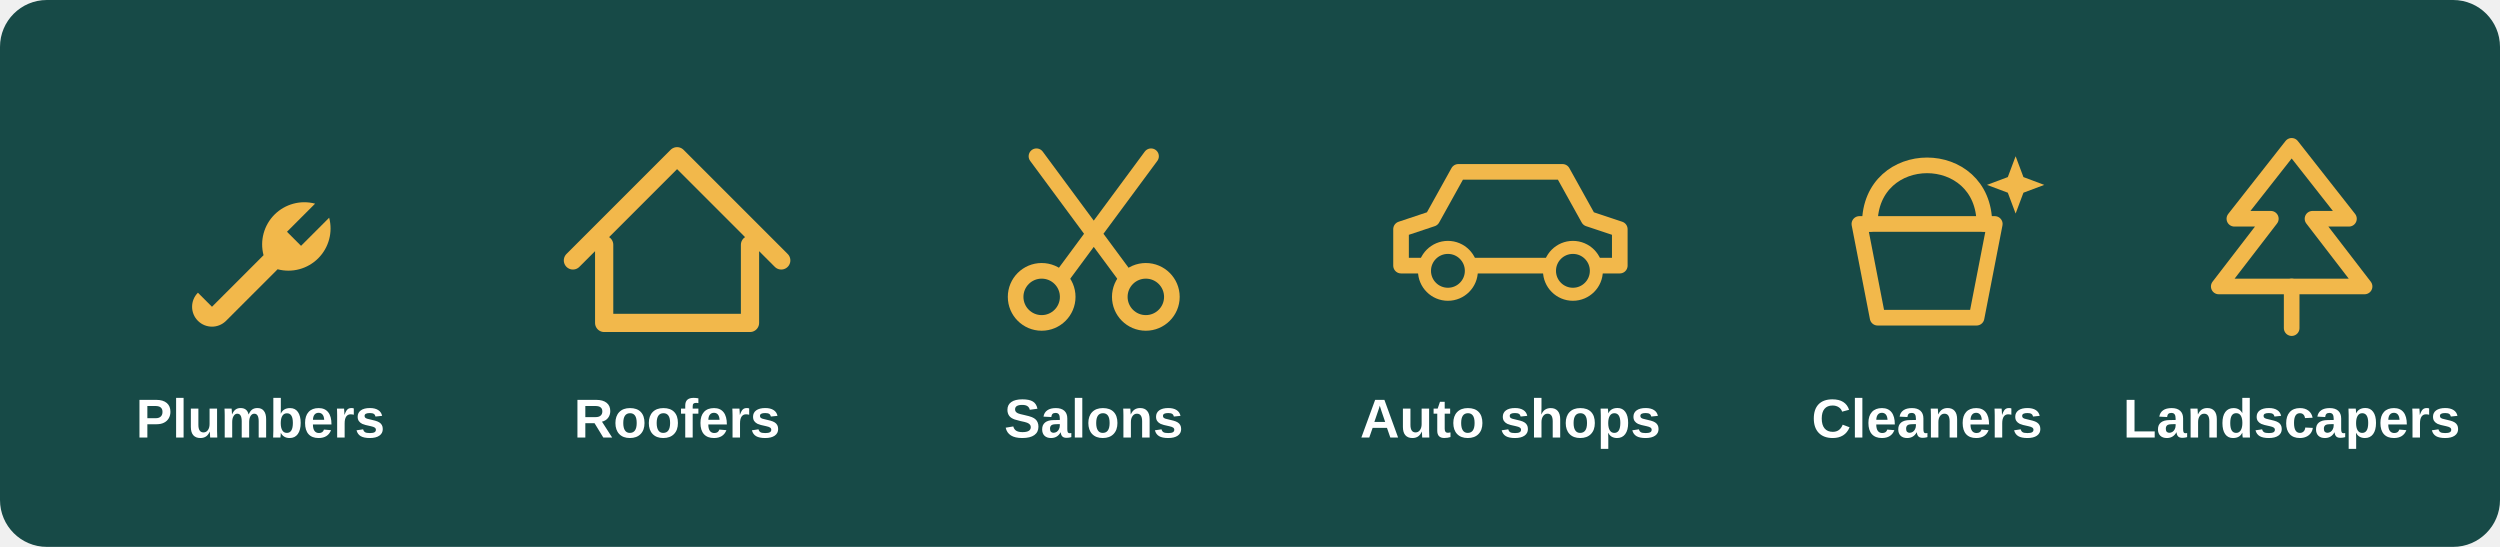
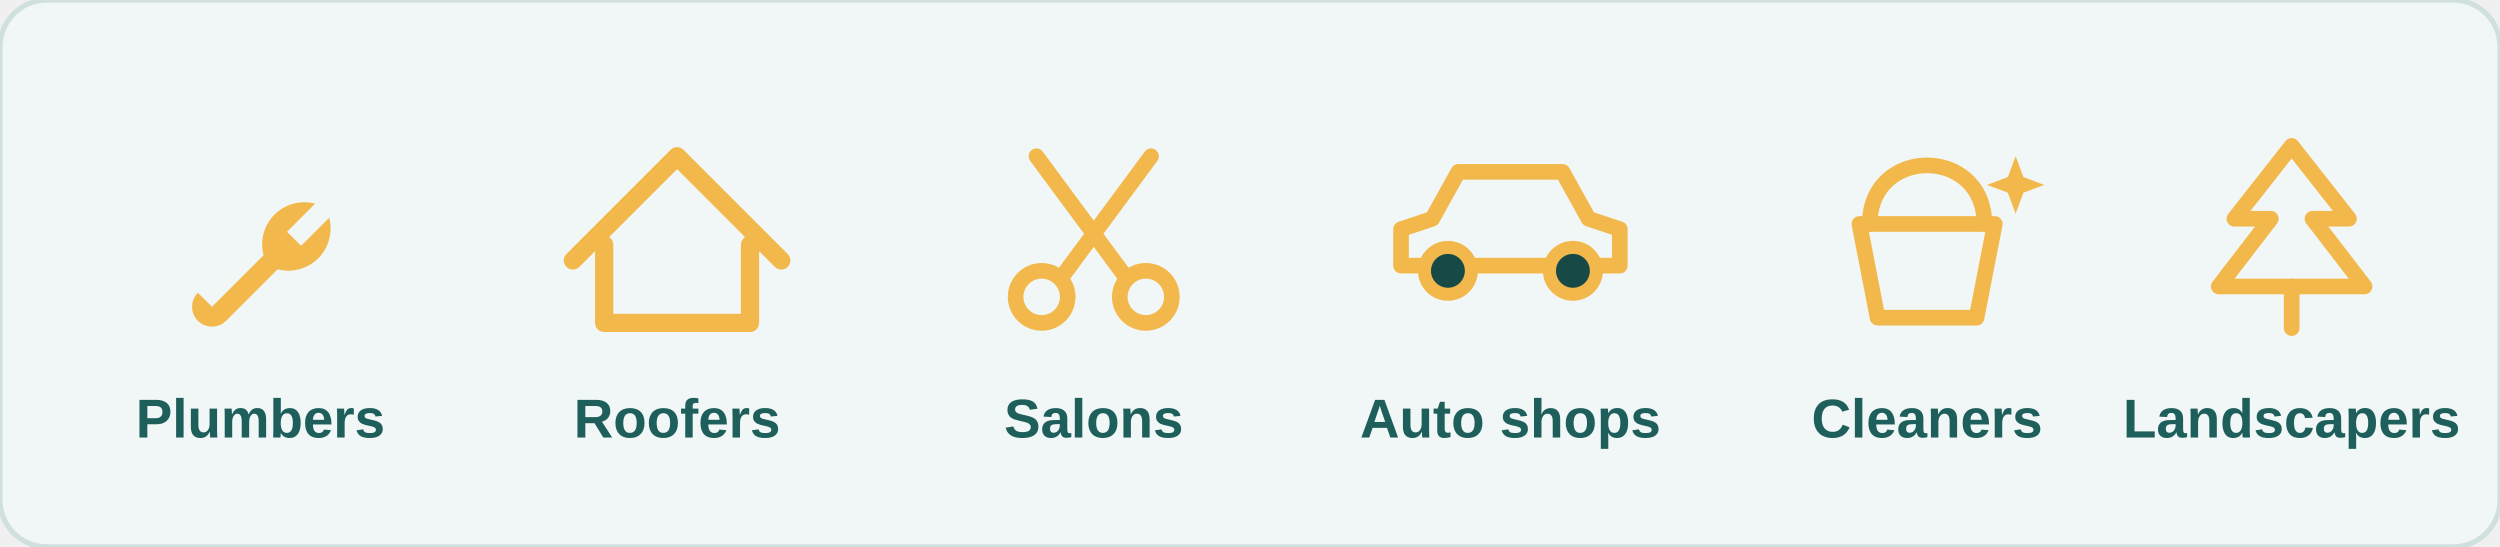
<svg xmlns="http://www.w3.org/2000/svg" viewBox="0 0 960 210" role="img" aria-label="Plumbers, roofers, salons, auto shops, cleaners and landscapers">
-   <rect width="960" height="210" rx="18" fill="#174a47" />
+   <rect width="960" height="210" rx="18" fill="#f1f7f6" stroke="#cfe0de" stroke-width="2" />
  <g font-family="Segoe UI,Arial,sans-serif" text-anchor="middle">
    <g transform="translate(100 90)">
      <path d="M-14 22l22-22a18 18 0 0 1 22-22l-12 12 6 6 12-12a18 18 0 0 1-22 22L-8 28a8 8 0 0 1-12-12z" fill="#f2b84b" transform="translate(-6 8) scale(.9)" />
    </g>
-     <text x="100" y="168" font-size="21" font-weight="700" fill="#fff">Plumbers</text>
+     <text x="100" y="168" font-size="21" font-weight="700" fill="#1f5f5b">Plumbers</text>
    <g transform="translate(260 90)">
      <path d="M-40 10L0-30 40 10M-28 4V34H28V4" fill="none" stroke="#f2b84b" stroke-width="7" stroke-linejoin="round" stroke-linecap="round" />
    </g>
-     <text x="260" y="168" font-size="21" font-weight="700" fill="#fff">Roofers</text>
+     <text x="260" y="168" font-size="21" font-weight="700" fill="#1f5f5b">Roofers</text>
    <g transform="translate(420 90)">
      <g fill="none" stroke="#f2b84b" stroke-width="6" stroke-linecap="round">
        <circle cx="-20" cy="24" r="10" />
        <circle cx="20" cy="24" r="10" />
        <path d="M-12 16L22-30M12 16L-22-30" />
      </g>
    </g>
-     <text x="420" y="168" font-size="21" font-weight="700" fill="#fff">Salons</text>
+     <text x="420" y="168" font-size="21" font-weight="700" fill="#1f5f5b">Salons</text>
    <g transform="translate(580 90)">
      <g fill="none" stroke="#f2b84b" stroke-width="6" stroke-linejoin="round" stroke-linecap="round">
        <path d="M-42 12v-14l12-4 10-18h40l10 18 12 4v14z" />
      </g>
      <circle cx="-24" cy="14" r="9" fill="#174a47" stroke="#f2b84b" stroke-width="5" />
      <circle cx="24" cy="14" r="9" fill="#174a47" stroke="#f2b84b" stroke-width="5" />
    </g>
-     <text x="580" y="168" font-size="21" font-weight="700" fill="#fff">Auto shops</text>
+     <text x="580" y="168" font-size="21" font-weight="700" fill="#1f5f5b">Auto shops</text>
    <g transform="translate(740 90)">
      <g fill="none" stroke="#f2b84b" stroke-width="6" stroke-linecap="round" stroke-linejoin="round">
        <path d="M-26-4h52l-7 36h-38z" />
        <path d="M-22-4C-22-34 22-34 22-4" />
      </g>
      <path d="M34-30l3 8 8 3-8 3-3 8-3-8-8-3 8-3z" fill="#f2b84b" />
    </g>
-     <text x="740" y="168" font-size="21" font-weight="700" fill="#fff">Cleaners</text>
+     <text x="740" y="168" font-size="21" font-weight="700" fill="#1f5f5b">Cleaners</text>
    <g transform="translate(880 90)">
      <g fill="none" stroke="#f2b84b" stroke-width="6" stroke-linecap="round" stroke-linejoin="round">
        <path d="M0-34L-22-6h14L-28 20H28L8-6h14z" />
        <path d="M0 20V36" />
      </g>
    </g>
-     <text x="880" y="168" font-size="21" font-weight="700" fill="#fff">Landscapers</text>
+     <text x="880" y="168" font-size="21" font-weight="700" fill="#1f5f5b">Landscapers</text>
  </g>
</svg>
